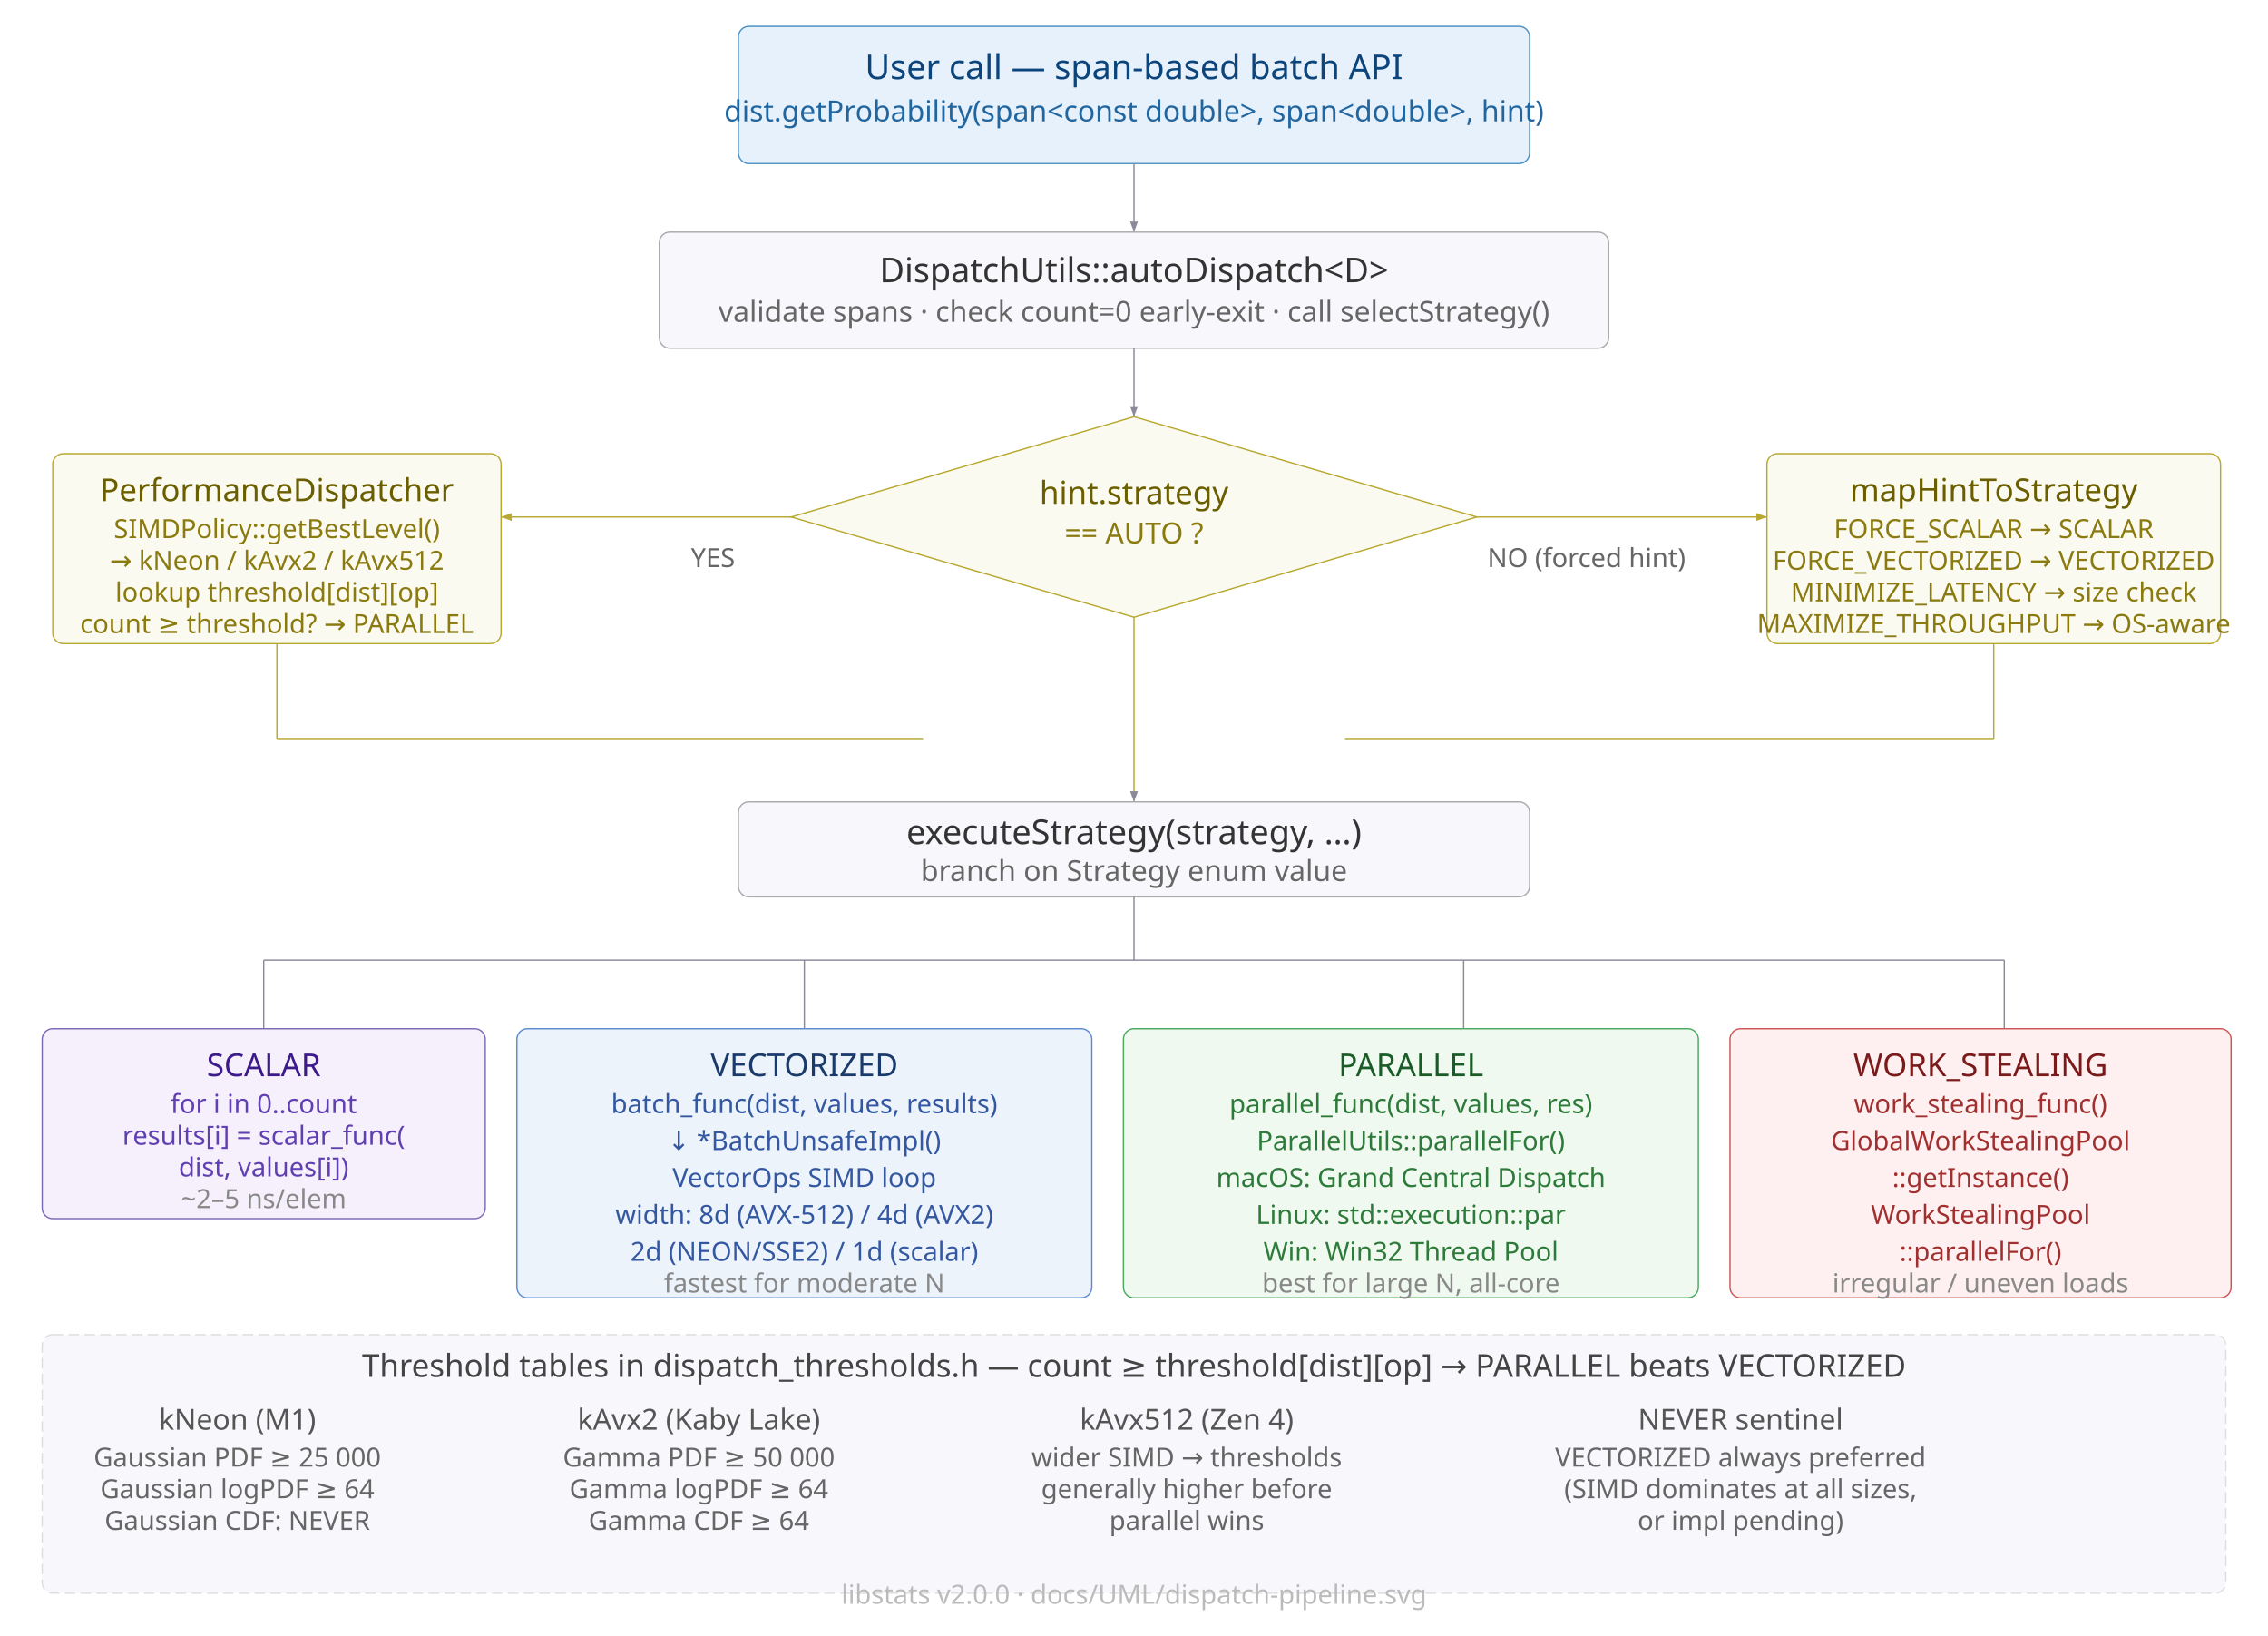
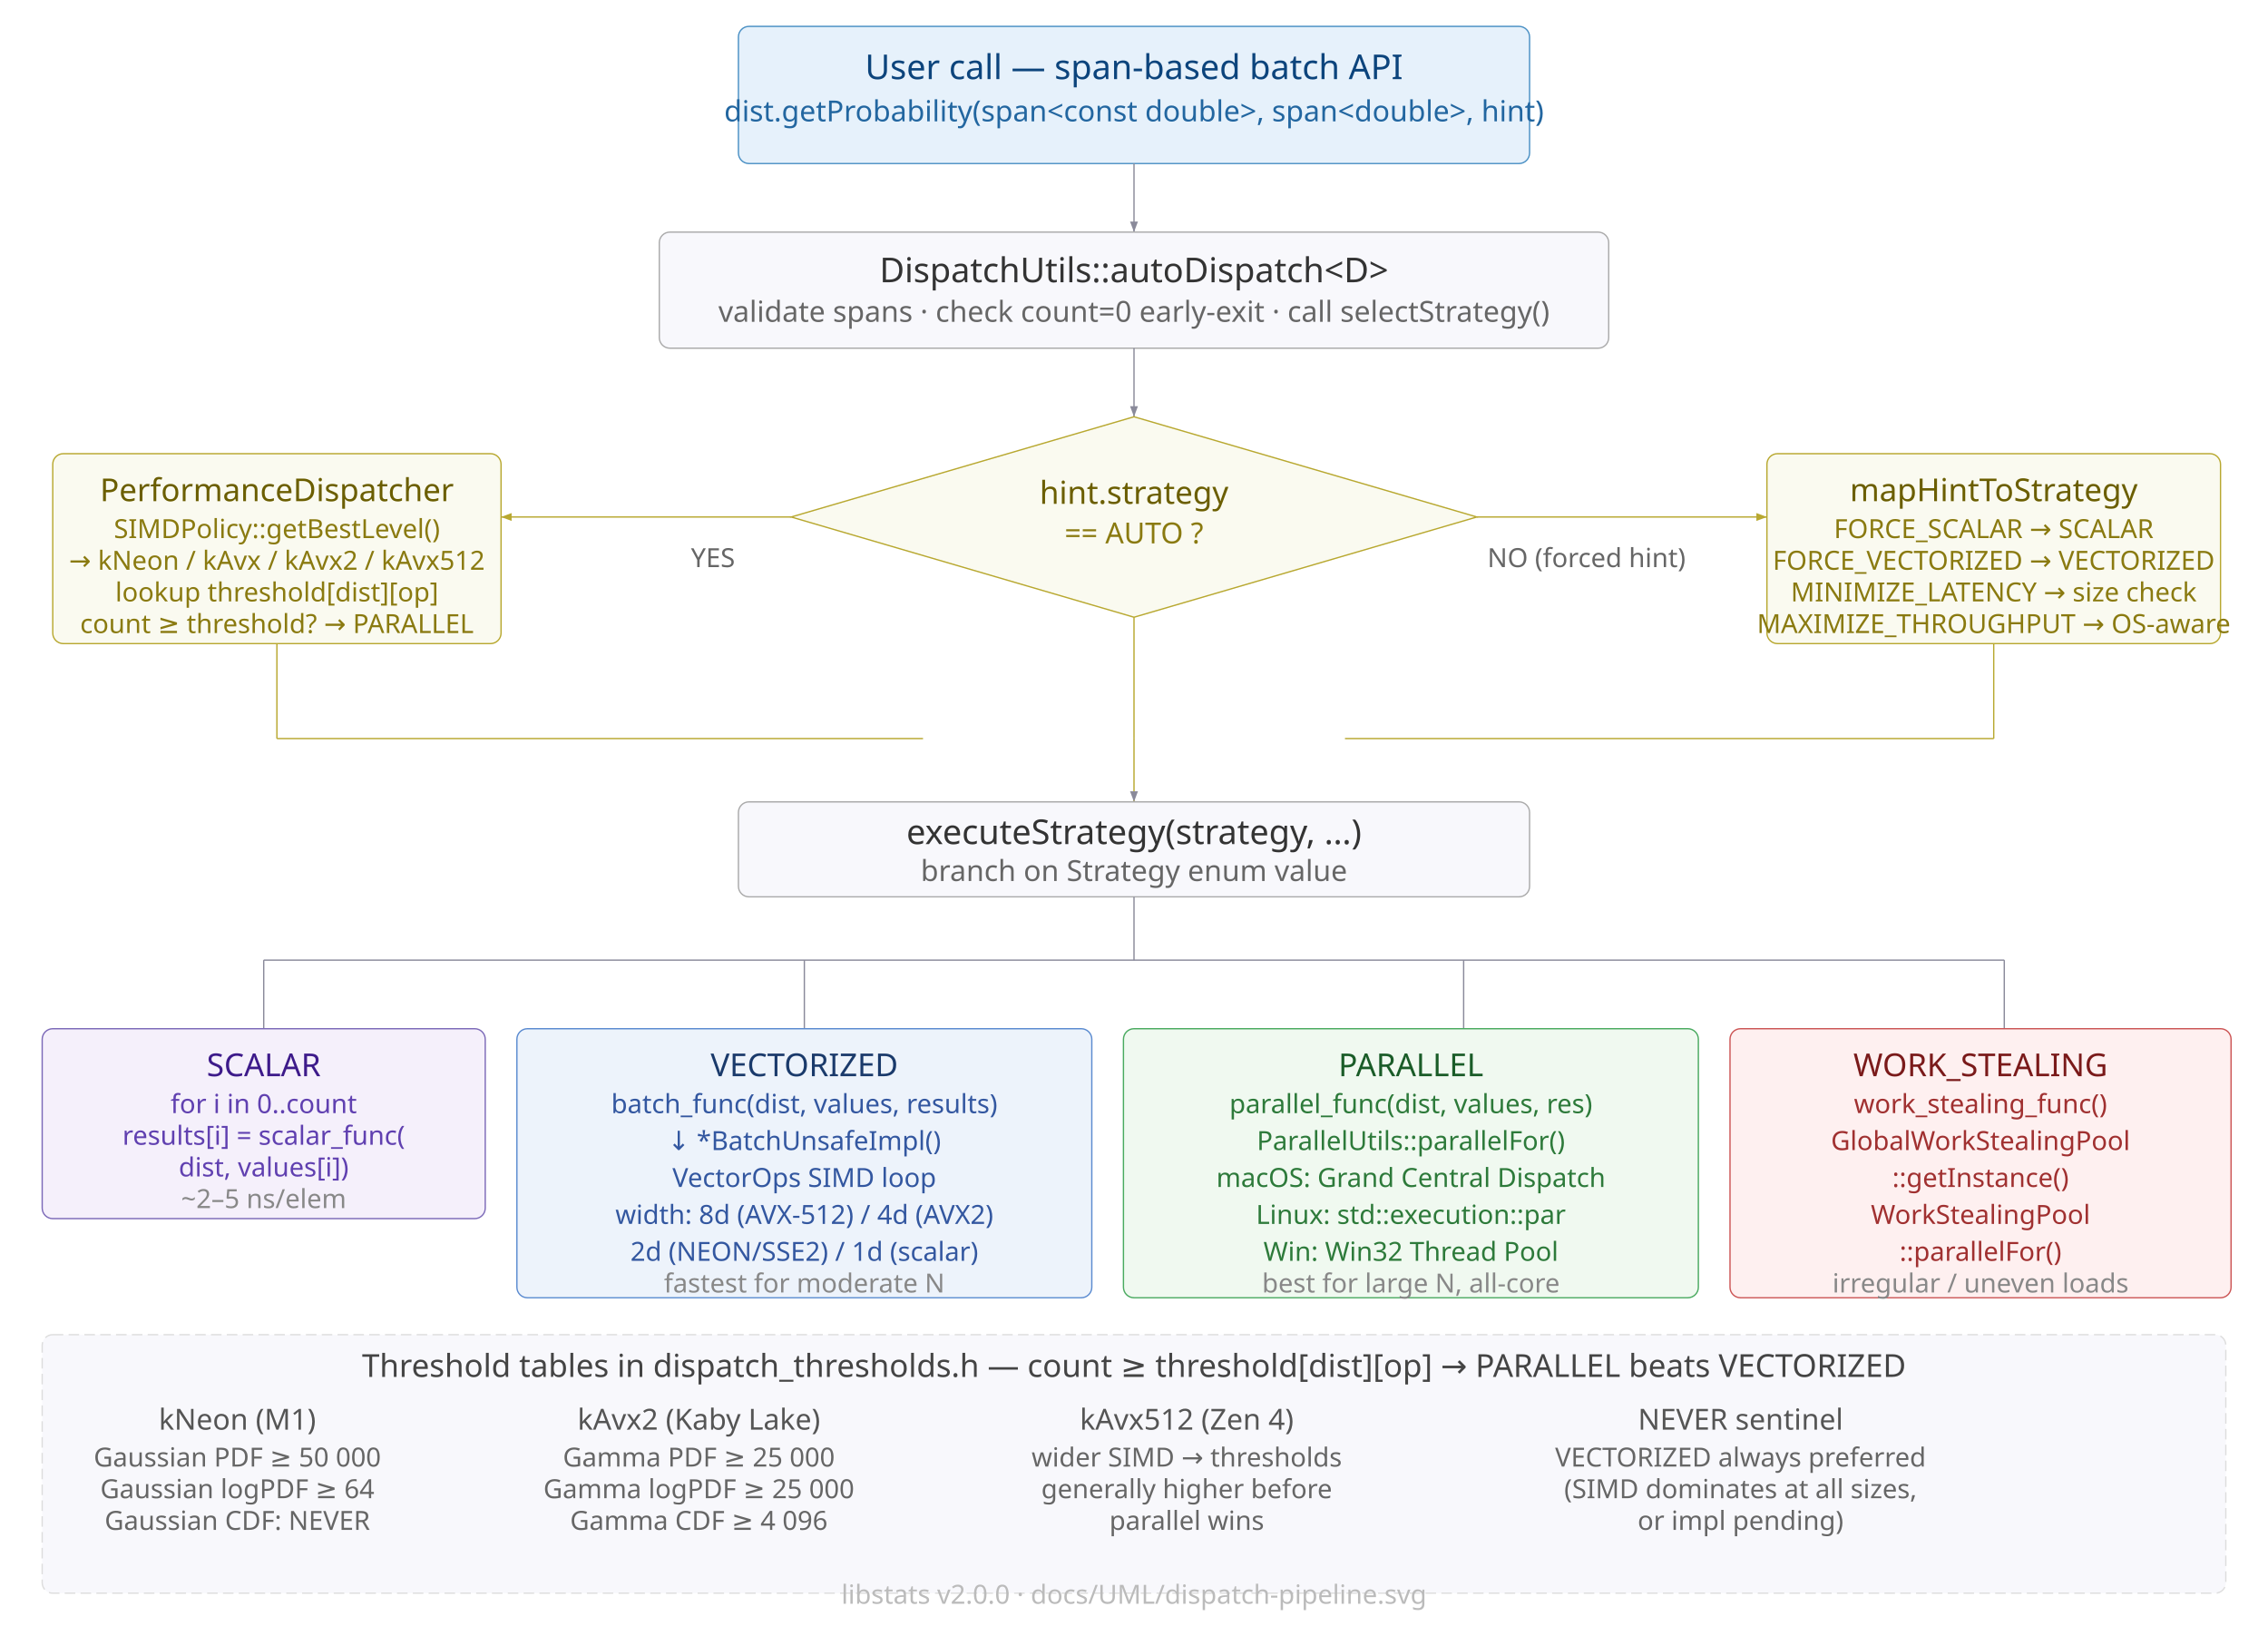
<svg xmlns="http://www.w3.org/2000/svg" viewBox="0 0 860 620" style="font-family:system-ui,sans-serif;background:#fff">
  <defs>
    <marker id="a" markerWidth="8" markerHeight="6" refX="8" refY="3" orient="auto">
      <polygon points="0 0,8 3,0 6" fill="#8a8a9a" />
    </marker>
    <marker id="ag" markerWidth="8" markerHeight="6" refX="8" refY="3" orient="auto">
      <polygon points="0 0,8 3,0 6" fill="#4aaa60" />
    </marker>
    <marker id="ay" markerWidth="8" markerHeight="6" refX="8" refY="3" orient="auto">
      <polygon points="0 0,8 3,0 6" fill="#b8a830" />
    </marker>
  </defs>
  <rect x="280" y="10" width="300" height="52" rx="4" fill="#E6F1FB" stroke="#4A90C4" stroke-width="0.5" />
  <text x="430" y="30" text-anchor="middle" font-size="13" font-weight="500" fill="#0C447C">User call — span-based batch API</text>
  <text x="430" y="46" text-anchor="middle" font-size="11" fill="#2266A0">dist.getProbability(span&lt;const double&gt;, span&lt;double&gt;, hint)</text>
  <line x1="430" y1="62" x2="430" y2="88" stroke="#8a8a9a" stroke-width="0.5" marker-end="url(#a)" />
  <rect x="250" y="88" width="360" height="44" rx="4" fill="#F8F8FC" stroke="#aaa" stroke-width="0.5" />
  <text x="430" y="107" text-anchor="middle" font-size="13" font-weight="500" fill="#333">DispatchUtils::autoDispatch&lt;D&gt;</text>
  <text x="430" y="122" text-anchor="middle" font-size="11" fill="#666">validate spans · check count=0 early-exit · call selectStrategy()</text>
  <line x1="430" y1="132" x2="430" y2="158" stroke="#8a8a9a" stroke-width="0.5" marker-end="url(#a)" />
  <polygon points="430,158 560,196 430,234 300,196" fill="#FAFAF0" stroke="#b8a830" stroke-width="0.5" />
  <text x="430" y="191" text-anchor="middle" font-size="12" font-weight="500" fill="#6b5e00">hint.strategy</text>
  <text x="430" y="206" text-anchor="middle" font-size="11" fill="#8a7a10">== AUTO ?</text>
  <text x="262" y="215" font-size="10" fill="#666">YES</text>
  <line x1="300" y1="196" x2="190" y2="196" stroke="#b8a830" stroke-width="0.5" marker-end="url(#ay)" />
  <rect x="20" y="172" width="170" height="72" rx="4" fill="#FAFAF0" stroke="#b8a830" stroke-width="0.5" />
  <text x="105" y="190" text-anchor="middle" font-size="12" font-weight="500" fill="#6b5e00">PerformanceDispatcher</text>
  <text x="105" y="204" text-anchor="middle" font-size="10" fill="#8a7a10">SIMDPolicy::getBestLevel()</text>
-   <text x="105" y="216" text-anchor="middle" font-size="10" fill="#8a7a10">→ kNeon / kAvx2 / kAvx512</text>
+   <text x="105" y="216" text-anchor="middle" font-size="10" fill="#8a7a10">→ kNeon / kAvx / kAvx2 / kAvx512</text>
  <text x="105" y="228" text-anchor="middle" font-size="10" fill="#8a7a10">lookup threshold[dist][op]</text>
  <text x="105" y="240" text-anchor="middle" font-size="10" fill="#8a7a10">count ≥ threshold? → PARALLEL</text>
  <text x="564" y="215" font-size="10" fill="#666">NO (forced hint)</text>
  <line x1="560" y1="196" x2="670" y2="196" stroke="#b8a830" stroke-width="0.5" marker-end="url(#ay)" />
  <rect x="670" y="172" width="172" height="72" rx="4" fill="#FAFAF0" stroke="#b8a830" stroke-width="0.5" />
  <text x="756" y="190" text-anchor="middle" font-size="12" font-weight="500" fill="#6b5e00">mapHintToStrategy</text>
  <text x="756" y="204" text-anchor="middle" font-size="10" fill="#8a7a10">FORCE_SCALAR → SCALAR</text>
  <text x="756" y="216" text-anchor="middle" font-size="10" fill="#8a7a10">FORCE_VECTORIZED → VECTORIZED</text>
  <text x="756" y="228" text-anchor="middle" font-size="10" fill="#8a7a10">MINIMIZE_LATENCY → size check</text>
  <text x="756" y="240" text-anchor="middle" font-size="10" fill="#8a7a10">MAXIMIZE_THROUGHPUT → OS-aware</text>
  <line x1="105" y1="244" x2="105" y2="280" stroke="#b8a830" stroke-width="0.5" />
  <line x1="105" y1="280" x2="350" y2="280" stroke="#b8a830" stroke-width="0.5" />
  <line x1="756" y1="244" x2="756" y2="280" stroke="#b8a830" stroke-width="0.5" />
  <line x1="756" y1="280" x2="510" y2="280" stroke="#b8a830" stroke-width="0.5" />
  <line x1="430" y1="234" x2="430" y2="280" stroke="#b8a830" stroke-width="0.5" />
  <line x1="430" y1="280" x2="430" y2="304" stroke="#b8a830" stroke-width="0.5" marker-end="url(#a)" />
  <rect x="280" y="304" width="300" height="36" rx="4" fill="#F8F8FC" stroke="#aaa" stroke-width="0.5" />
  <text x="430" y="320" text-anchor="middle" font-size="13" font-weight="500" fill="#333">executeStrategy(strategy, …)</text>
  <text x="430" y="334" text-anchor="middle" font-size="11" fill="#666">branch on Strategy enum value</text>
  <line x1="430" y1="340" x2="430" y2="364" stroke="#8a8a9a" stroke-width="0.5" />
  <line x1="100" y1="364" x2="760" y2="364" stroke="#8a8a9a" stroke-width="0.5" />
  <line x1="100" y1="364" x2="100" y2="390" stroke="#8a8a9a" stroke-width="0.5" />
  <line x1="305" y1="364" x2="305" y2="390" stroke="#8a8a9a" stroke-width="0.5" />
  <line x1="555" y1="364" x2="555" y2="390" stroke="#8a8a9a" stroke-width="0.5" />
  <line x1="760" y1="364" x2="760" y2="390" stroke="#8a8a9a" stroke-width="0.5" />
  <rect x="16" y="390" width="168" height="72" rx="4" fill="#F5F0FB" stroke="#7c6ab8" stroke-width="0.5" />
  <text x="100" y="408" text-anchor="middle" font-size="12" font-weight="500" fill="#3d1a8a">SCALAR</text>
  <text x="100" y="422" text-anchor="middle" font-size="10" fill="#6040b0">for i in 0..count</text>
  <text x="100" y="434" text-anchor="middle" font-size="10" fill="#6040b0">  results[i] = scalar_func(</text>
  <text x="100" y="446" text-anchor="middle" font-size="10" fill="#6040b0">    dist, values[i])</text>
  <text x="100" y="458" text-anchor="middle" font-size="10" fill="#888">~2–5 ns/elem</text>
  <rect x="196" y="390" width="218" height="102" rx="4" fill="#EDF3FB" stroke="#5b8bd0" stroke-width="0.5" />
  <text x="305" y="408" text-anchor="middle" font-size="12" font-weight="500" fill="#1a3a6b">VECTORIZED</text>
  <text x="305" y="422" text-anchor="middle" font-size="10" fill="#3357a0">batch_func(dist, values, results)</text>
  <text x="305" y="436" text-anchor="middle" font-size="10" fill="#3357a0">↓ *BatchUnsafeImpl()</text>
  <text x="305" y="450" text-anchor="middle" font-size="10" fill="#3357a0">VectorOps SIMD loop</text>
  <text x="305" y="464" text-anchor="middle" font-size="10" fill="#3357a0">width: 8d (AVX-512) / 4d (AVX2)</text>
  <text x="305" y="478" text-anchor="middle" font-size="10" fill="#3357a0">       2d (NEON/SSE2) / 1d (scalar)</text>
  <text x="305" y="490" text-anchor="middle" font-size="10" fill="#888">fastest for moderate N</text>
  <rect x="426" y="390" width="218" height="102" rx="4" fill="#F0F9F0" stroke="#4aaa60" stroke-width="0.5" />
  <text x="535" y="408" text-anchor="middle" font-size="12" font-weight="500" fill="#1a5c28">PARALLEL</text>
  <text x="535" y="422" text-anchor="middle" font-size="10" fill="#2d7a3a">parallel_func(dist, values, res)</text>
  <text x="535" y="436" text-anchor="middle" font-size="10" fill="#2d7a3a">ParallelUtils::parallelFor()</text>
  <text x="535" y="450" text-anchor="middle" font-size="10" fill="#2d7a3a">macOS: Grand Central Dispatch</text>
  <text x="535" y="464" text-anchor="middle" font-size="10" fill="#2d7a3a">Linux:  std::execution::par</text>
  <text x="535" y="478" text-anchor="middle" font-size="10" fill="#2d7a3a">Win:    Win32 Thread Pool</text>
  <text x="535" y="490" text-anchor="middle" font-size="10" fill="#888">best for large N, all-core</text>
  <rect x="656" y="390" width="190" height="102" rx="4" fill="#FEF0F0" stroke="#cc5555" stroke-width="0.5" />
  <text x="751" y="408" text-anchor="middle" font-size="12" font-weight="500" fill="#7a1a1a">WORK_STEALING</text>
  <text x="751" y="422" text-anchor="middle" font-size="10" fill="#a03030">work_stealing_func()</text>
  <text x="751" y="436" text-anchor="middle" font-size="10" fill="#a03030">GlobalWorkStealingPool</text>
  <text x="751" y="450" text-anchor="middle" font-size="10" fill="#a03030">  ::getInstance()</text>
  <text x="751" y="464" text-anchor="middle" font-size="10" fill="#a03030">WorkStealingPool</text>
  <text x="751" y="478" text-anchor="middle" font-size="10" fill="#a03030">  ::parallelFor()</text>
  <text x="751" y="490" text-anchor="middle" font-size="10" fill="#888">irregular / uneven loads</text>
  <rect x="16" y="506" width="828" height="98" rx="4" fill="#F8F8FC" stroke="#ddd" stroke-width="0.5" stroke-dasharray="4,2" />
  <text x="430" y="522" text-anchor="middle" font-size="12" font-weight="500" fill="#444">Threshold tables in dispatch_thresholds.h  —  count ≥ threshold[dist][op] → PARALLEL beats VECTORIZED</text>
  <text x="90" y="542" text-anchor="middle" font-size="11" font-weight="500" fill="#555">kNeon (M1)</text>
-   <text x="90" y="556" text-anchor="middle" font-size="10" fill="#666">Gaussian PDF ≥ 25 000</text>
+   <text x="90" y="556" text-anchor="middle" font-size="10" fill="#666">Gaussian PDF ≥ 50 000</text>
  <text x="90" y="568" text-anchor="middle" font-size="10" fill="#666">Gaussian logPDF ≥ 64</text>
  <text x="90" y="580" text-anchor="middle" font-size="10" fill="#666">Gaussian CDF: NEVER</text>
  <text x="265" y="542" text-anchor="middle" font-size="11" font-weight="500" fill="#555">kAvx2 (Kaby Lake)</text>
-   <text x="265" y="556" text-anchor="middle" font-size="10" fill="#666">Gamma PDF ≥ 50 000</text>
-   <text x="265" y="568" text-anchor="middle" font-size="10" fill="#666">Gamma logPDF ≥ 64</text>
-   <text x="265" y="580" text-anchor="middle" font-size="10" fill="#666">Gamma CDF ≥ 64</text>
+   <text x="265" y="556" text-anchor="middle" font-size="10" fill="#666">Gamma PDF ≥ 25 000</text>
+   <text x="265" y="568" text-anchor="middle" font-size="10" fill="#666">Gamma logPDF ≥ 25 000</text>
+   <text x="265" y="580" text-anchor="middle" font-size="10" fill="#666">Gamma CDF ≥ 4 096</text>
  <text x="450" y="542" text-anchor="middle" font-size="11" font-weight="500" fill="#555">kAvx512 (Zen 4)</text>
  <text x="450" y="556" text-anchor="middle" font-size="10" fill="#666">wider SIMD → thresholds</text>
  <text x="450" y="568" text-anchor="middle" font-size="10" fill="#666">generally higher before</text>
  <text x="450" y="580" text-anchor="middle" font-size="10" fill="#666">parallel wins</text>
  <text x="660" y="542" text-anchor="middle" font-size="11" font-weight="500" fill="#555">NEVER sentinel</text>
  <text x="660" y="556" text-anchor="middle" font-size="10" fill="#666">VECTORIZED always preferred</text>
  <text x="660" y="568" text-anchor="middle" font-size="10" fill="#666">(SIMD dominates at all sizes,</text>
  <text x="660" y="580" text-anchor="middle" font-size="10" fill="#666">or impl pending)</text>
  <text x="430" y="608" text-anchor="middle" font-size="10" fill="#bbb">libstats v2.0.0  ·  docs/UML/dispatch-pipeline.svg</text>
</svg>
